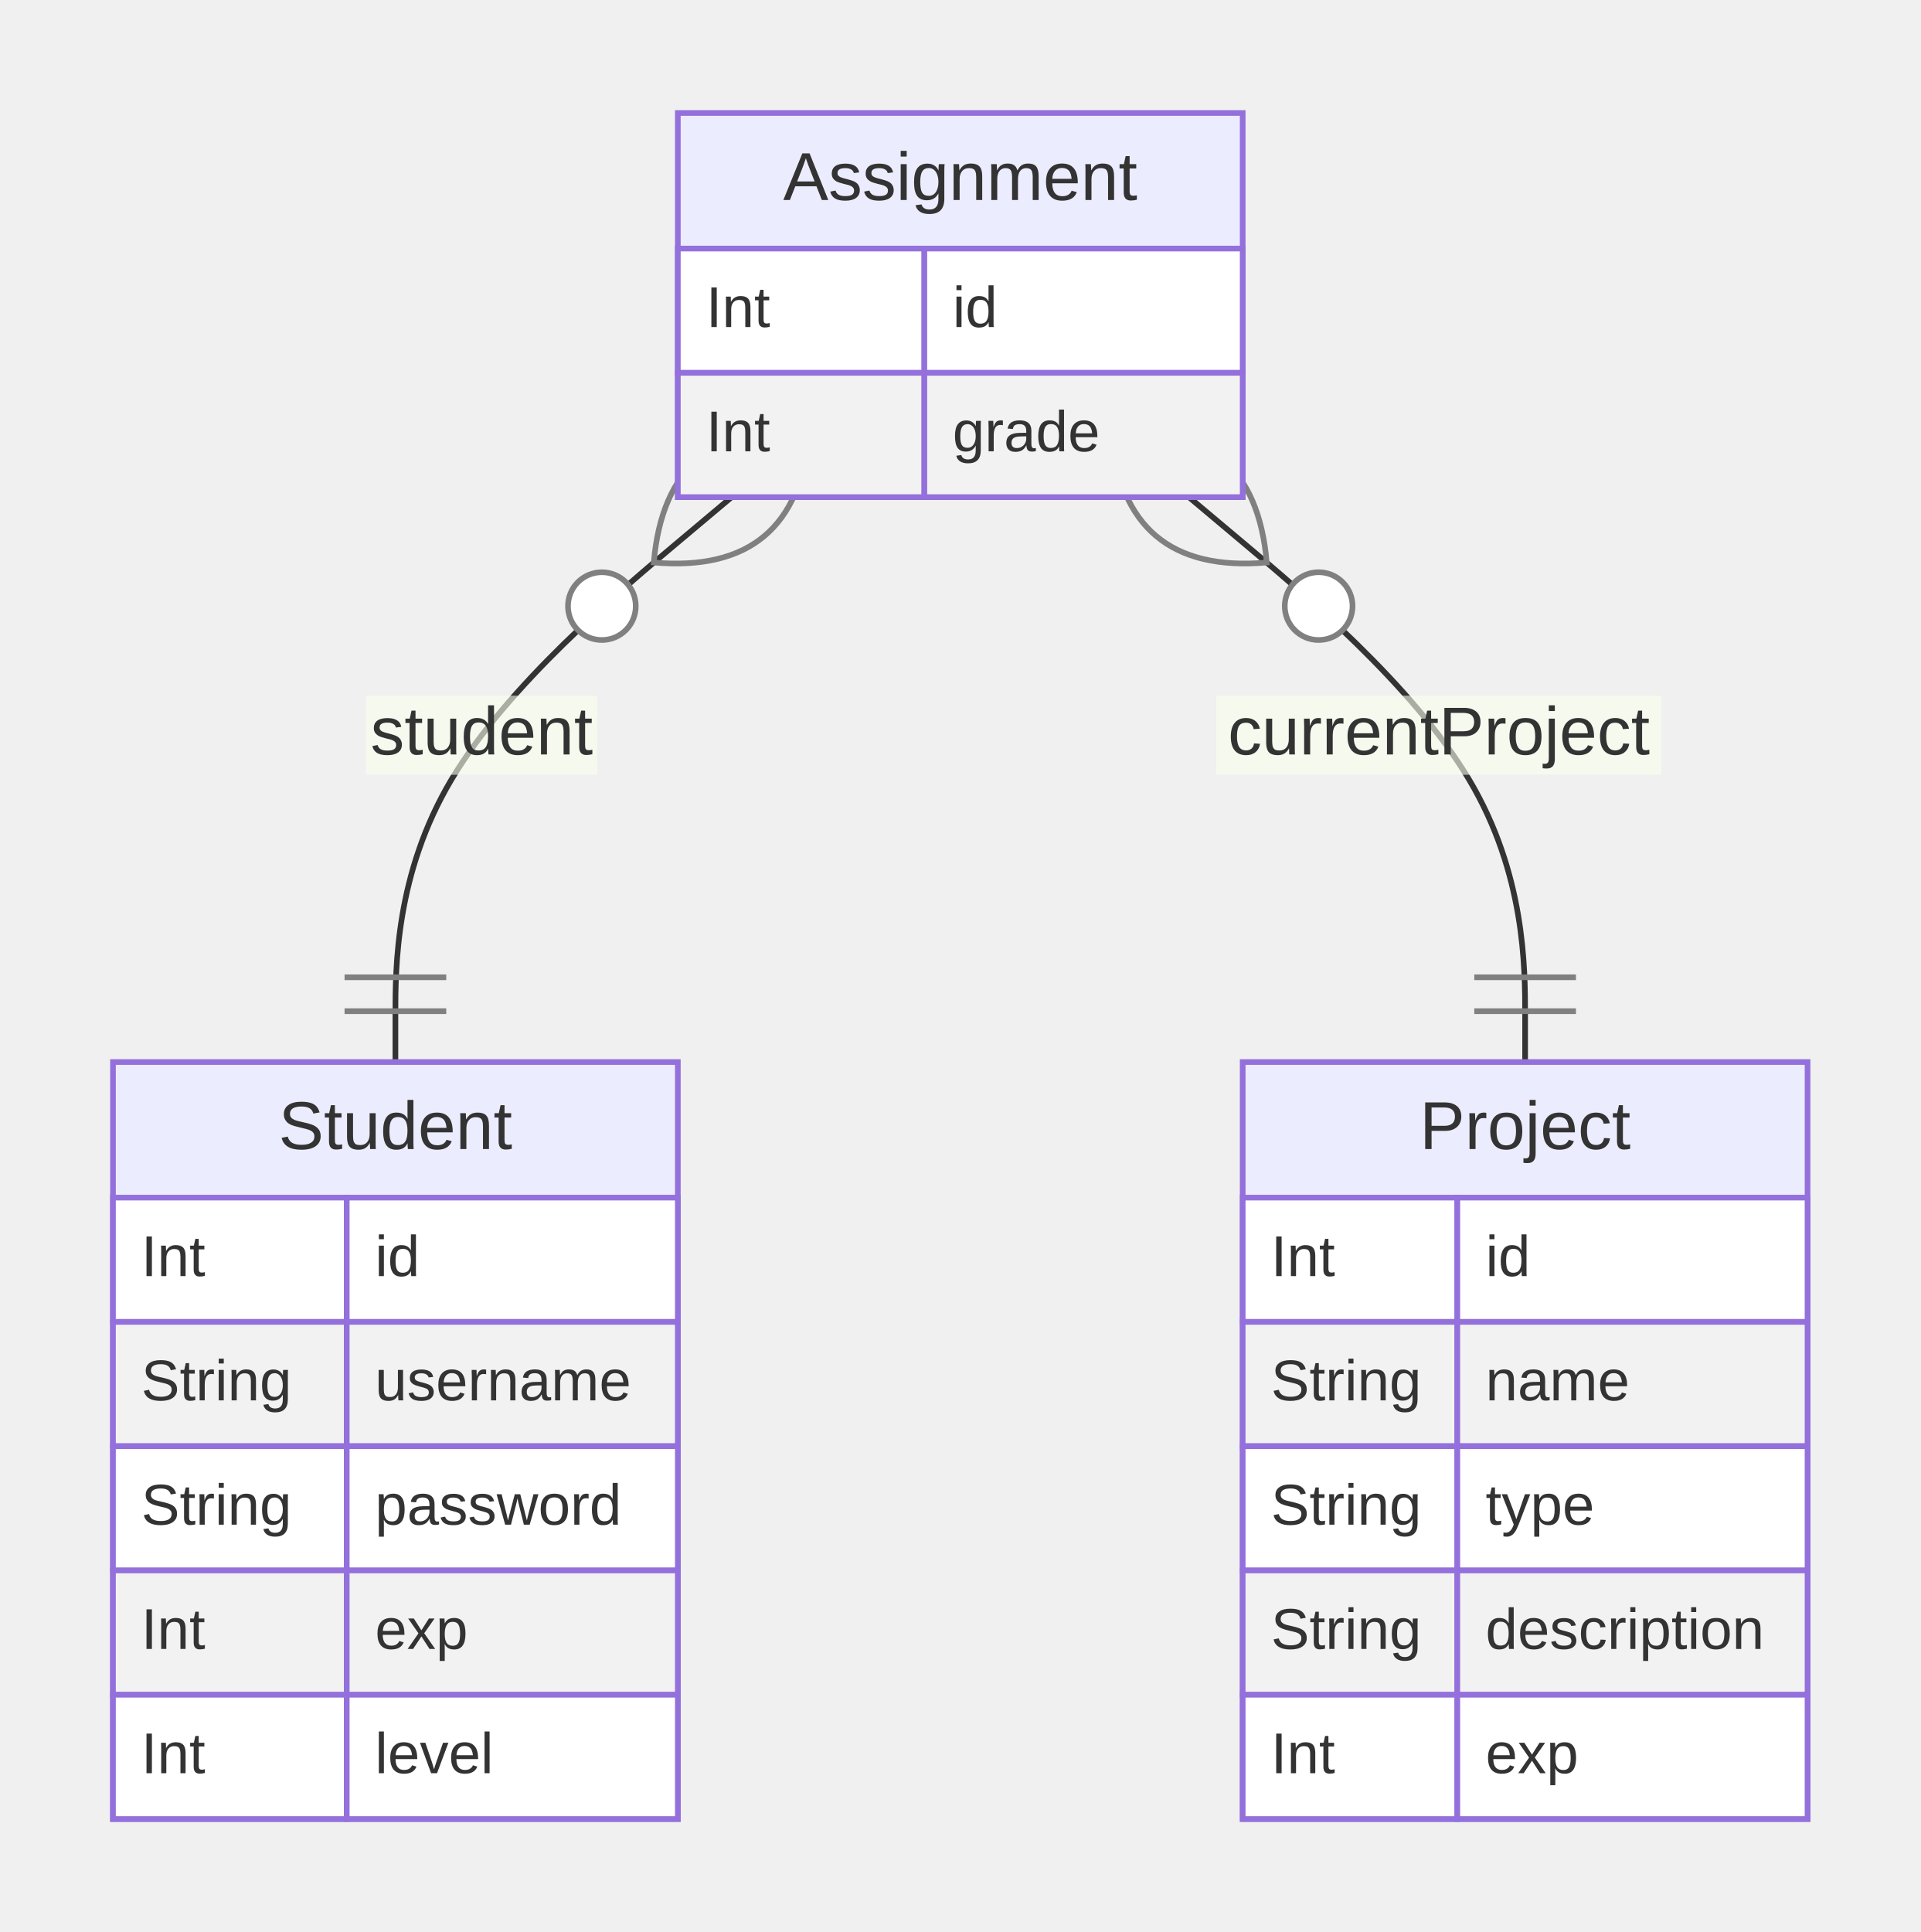
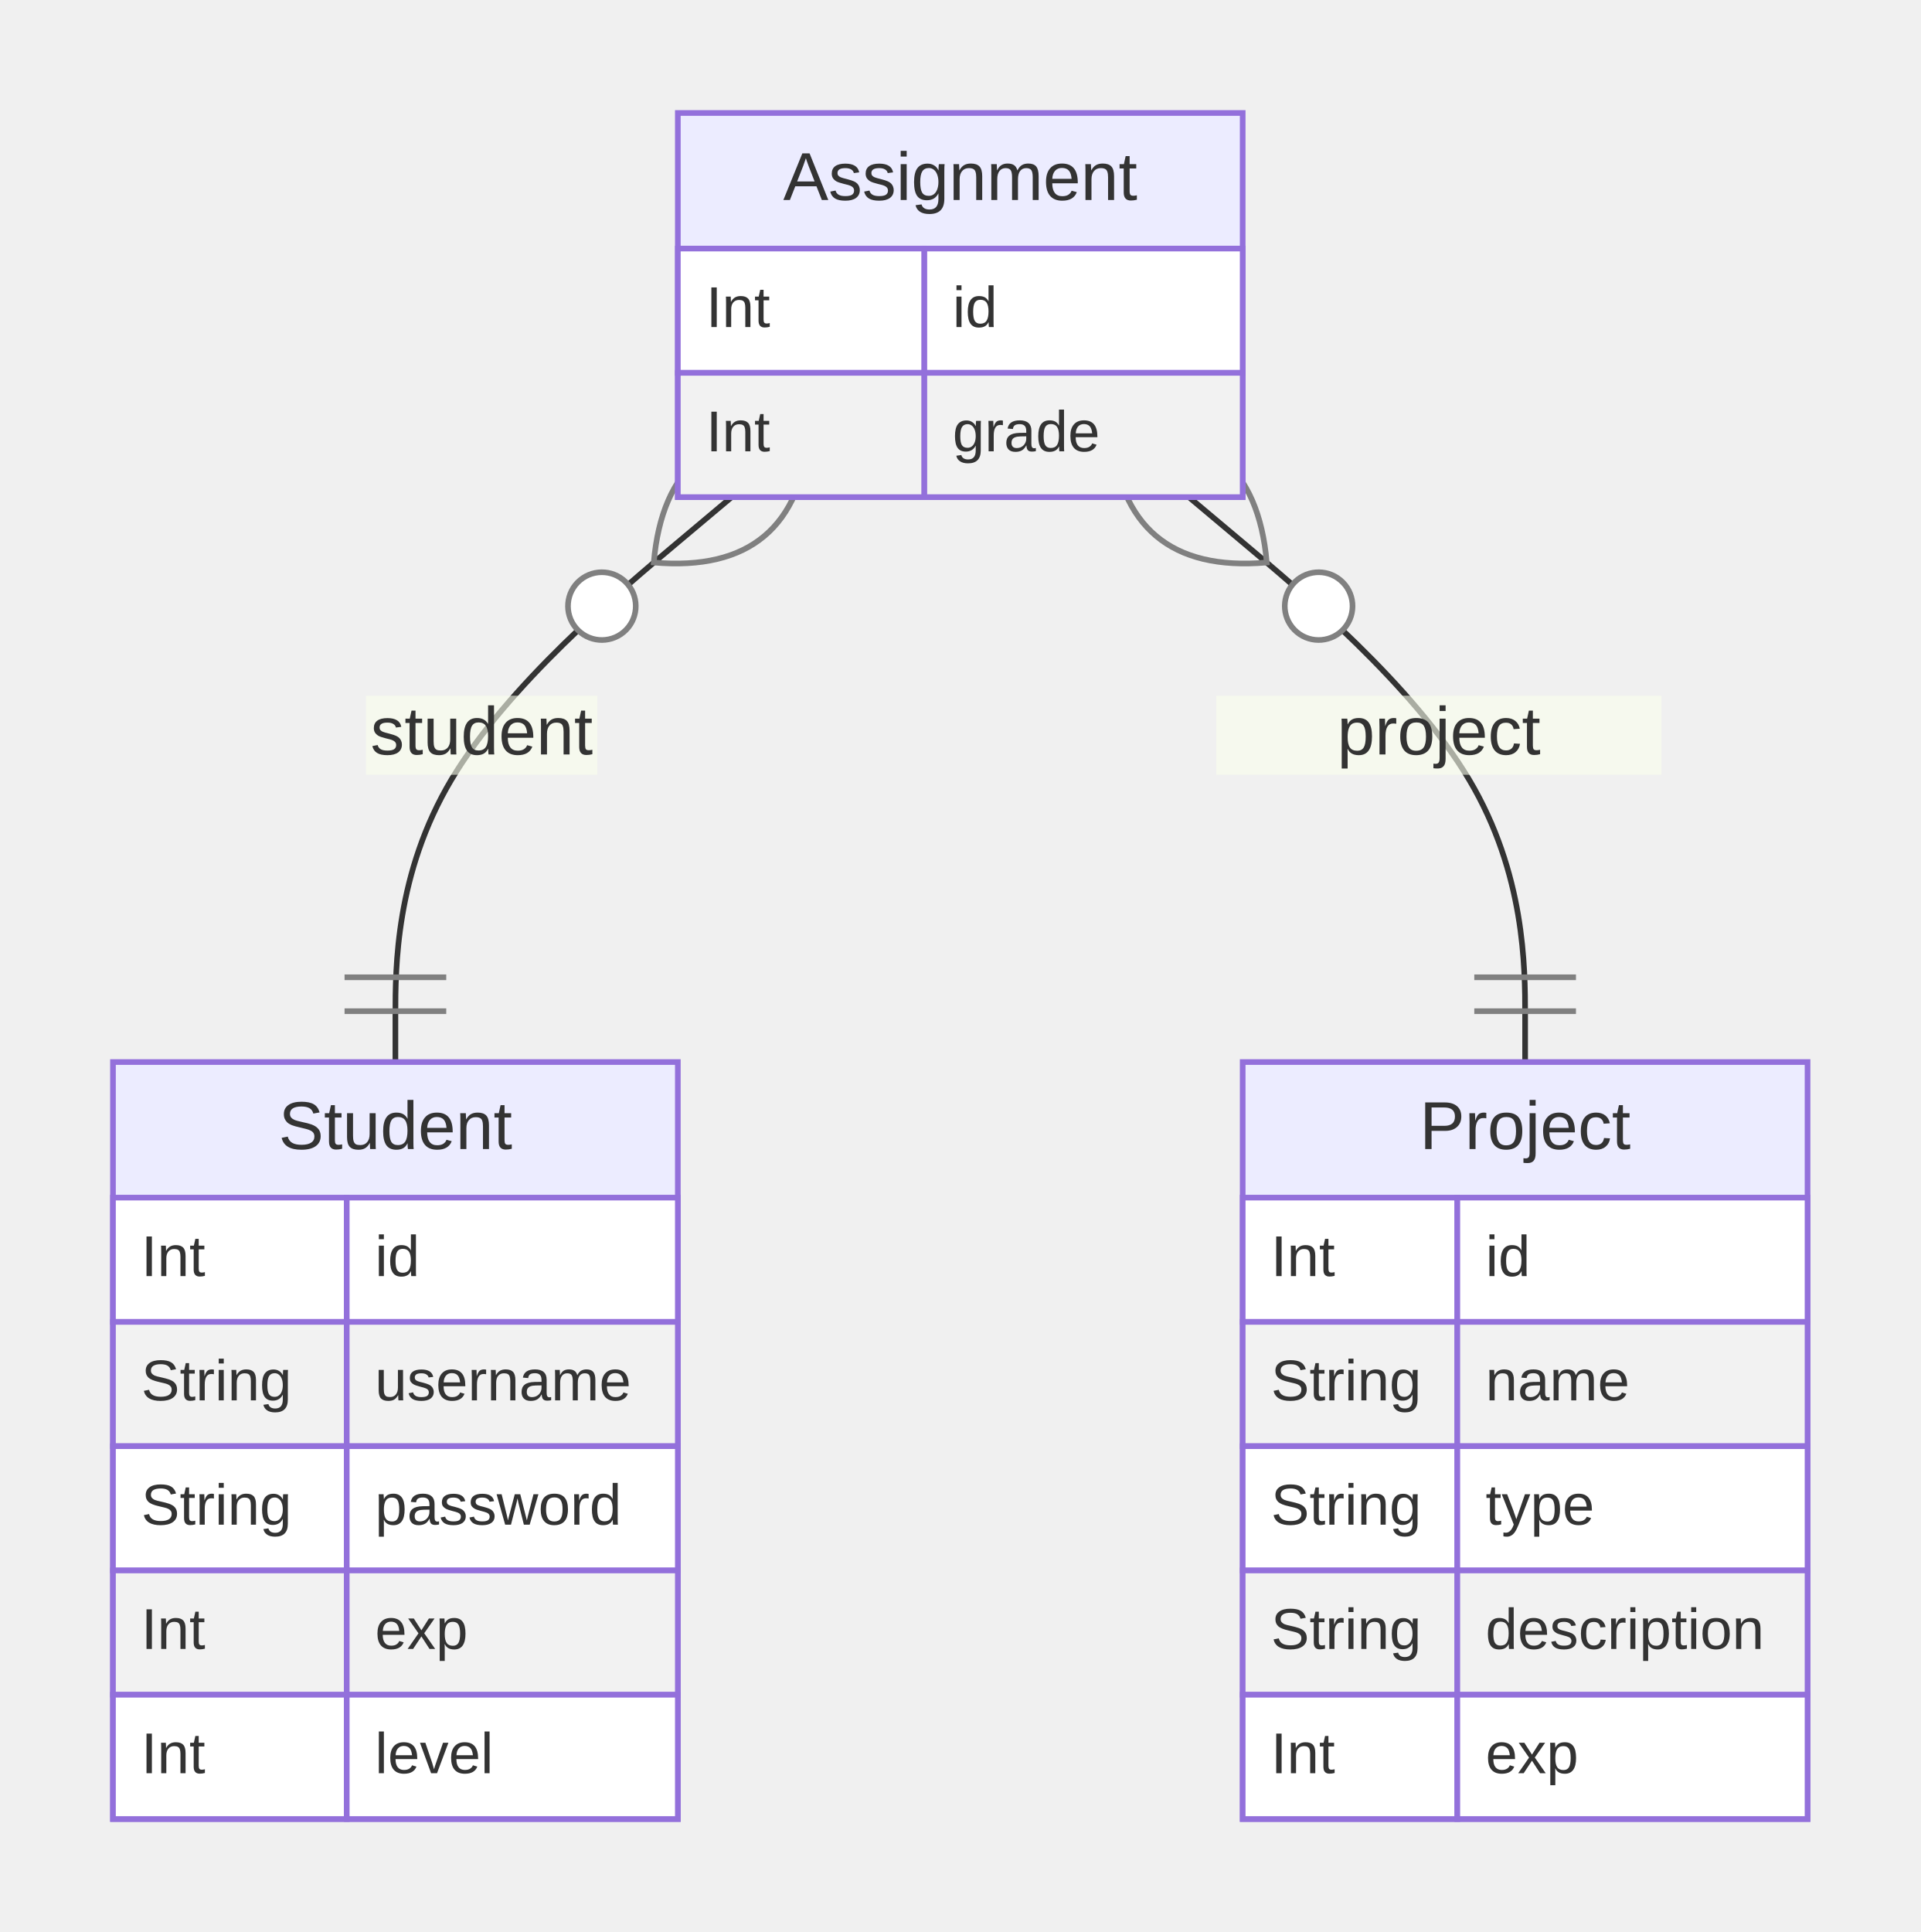
<svg xmlns="http://www.w3.org/2000/svg" id="mermaid-svg" width="undefined" height="undefined" style="max-width: 340px;" viewBox="0 0 340 342">
-   <style>#mermaid-svg{font-family:"trebuchet ms",verdana,arial,sans-serif;font-size:16px;fill:#333;}#mermaid-svg .error-icon{fill:#552222;}#mermaid-svg .error-text{fill:#552222;stroke:#552222;}#mermaid-svg .edge-thickness-normal{stroke-width:2px;}#mermaid-svg .edge-thickness-thick{stroke-width:3.5px;}#mermaid-svg .edge-pattern-solid{stroke-dasharray:0;}#mermaid-svg .edge-pattern-dashed{stroke-dasharray:3;}#mermaid-svg .edge-pattern-dotted{stroke-dasharray:2;}#mermaid-svg .marker{fill:#333333;}#mermaid-svg .marker.cross{stroke:#333333;}#mermaid-svg svg{font-family:"trebuchet ms",verdana,arial,sans-serif;font-size:16px;}#mermaid-svg .entityBox{fill:#ECECFF;stroke:#9370DB;}#mermaid-svg .attributeBoxOdd{fill:#ffffff;stroke:#9370DB;}#mermaid-svg .attributeBoxEven{fill:#f2f2f2;stroke:#9370DB;}#mermaid-svg .relationshipLabelBox{fill:hsl(80,100%,96.275%);opacity:0.7;background-color:hsl(80,100%,96.275%);}#mermaid-svg .relationshipLabelBox rect{opacity:0.5;}#mermaid-svg .relationshipLine{stroke:#333333;}#mermaid-svg:root{--mermaid-font-family:"trebuchet ms",verdana,arial,sans-serif;}#mermaid-svg er{fill:apa;}</style>
+   <style>
+ 		#mermaid-svg{font-family:"trebuchet ms",verdana,arial,sans-serif;font-size:16px;fill:#333;}#mermaid-svg .error-icon{fill:#552222;}#mermaid-svg .error-text{fill:#552222;stroke:#552222;}#mermaid-svg .edge-thickness-normal{stroke-width:2px;}#mermaid-svg .edge-thickness-thick{stroke-width:3.5px;}#mermaid-svg .edge-pattern-solid{stroke-dasharray:0;}#mermaid-svg .edge-pattern-dashed{stroke-dasharray:3;}#mermaid-svg .edge-pattern-dotted{stroke-dasharray:2;}#mermaid-svg .marker{fill:#333333;}#mermaid-svg .marker.cross{stroke:#333333;}#mermaid-svg svg{font-family:"trebuchet ms",verdana,arial,sans-serif;font-size:16px;}#mermaid-svg .entityBox{fill:#ECECFF;stroke:#9370DB;}#mermaid-svg .attributeBoxOdd{fill:#ffffff;stroke:#9370DB;}#mermaid-svg .attributeBoxEven{fill:#f2f2f2;stroke:#9370DB;}#mermaid-svg .relationshipLabelBox{fill:hsl(80,100%,96.275%);opacity:0.7;background-color:hsl(80,100%,96.275%);}#mermaid-svg .relationshipLabelBox rect{opacity:0.5;}#mermaid-svg .relationshipLine{stroke:#333333;}#mermaid-svg:root{--mermaid-font-family:"trebuchet ms",verdana,arial,sans-serif;}#mermaid-svg er{fill:apa;}
+ 	</style>
  <g />
  <defs>
    <marker id="ONLY_ONE_START" refX="0" refY="9" markerWidth="18" markerHeight="18" orient="auto">
      <path stroke="gray" fill="none" d="M9,0 L9,18 M15,0 L15,18" />
    </marker>
  </defs>
  <defs>
    <marker id="ONLY_ONE_END" refX="18" refY="9" markerWidth="18" markerHeight="18" orient="auto">
      <path stroke="gray" fill="none" d="M3,0 L3,18 M9,0 L9,18" />
    </marker>
  </defs>
  <defs>
    <marker id="ZERO_OR_ONE_START" refX="0" refY="9" markerWidth="30" markerHeight="18" orient="auto">
      <circle stroke="gray" fill="white" cx="21" cy="9" r="6" />
      <path stroke="gray" fill="none" d="M9,0 L9,18" />
    </marker>
  </defs>
  <defs>
    <marker id="ZERO_OR_ONE_END" refX="30" refY="9" markerWidth="30" markerHeight="18" orient="auto">
      <circle stroke="gray" fill="white" cx="9" cy="9" r="6" />
      <path stroke="gray" fill="none" d="M21,0 L21,18" />
    </marker>
  </defs>
  <defs>
    <marker id="ONE_OR_MORE_START" refX="18" refY="18" markerWidth="45" markerHeight="36" orient="auto">
      <path stroke="gray" fill="none" d="M0,18 Q 18,0 36,18 Q 18,36 0,18 M42,9 L42,27" />
    </marker>
  </defs>
  <defs>
    <marker id="ONE_OR_MORE_END" refX="27" refY="18" markerWidth="45" markerHeight="36" orient="auto">
      <path stroke="gray" fill="none" d="M3,9 L3,27 M9,18 Q27,0 45,18 Q27,36 9,18" />
    </marker>
  </defs>
  <defs>
    <marker id="ZERO_OR_MORE_START" refX="18" refY="18" markerWidth="57" markerHeight="36" orient="auto">
      <circle stroke="gray" fill="white" cx="48" cy="18" r="6" />
      <path stroke="gray" fill="none" d="M0,18 Q18,0 36,18 Q18,36 0,18" />
    </marker>
  </defs>
  <defs>
    <marker id="ZERO_OR_MORE_END" refX="39" refY="18" markerWidth="57" markerHeight="36" orient="auto">
      <circle stroke="gray" fill="white" cx="9" cy="18" r="6" />
      <path stroke="gray" fill="none" d="M21,18 Q39,0 57,18 Q39,36 21,18" />
    </marker>
  </defs>
  <path class="er relationshipLine" d="M129.524,88L119.603,96.333C109.683,104.667,89.841,121.333,79.921,138C70,154.667,70,171.333,70,179.667L70,188" stroke="gray" fill="none" marker-end="url(#ONLY_ONE_END)" marker-start="url(#ZERO_OR_MORE_START)" />
  <path class="er relationshipLine" d="M210.476,88L220.397,96.333C230.317,104.667,250.159,121.333,260.079,138C270,154.667,270,171.333,270,179.667L270,188" stroke="gray" fill="none" marker-end="url(#ONLY_ONE_END)" marker-start="url(#ZERO_OR_MORE_START)" />
  <g id="Student" transform="translate(20,188 )">
    <rect class="er entityBox" fill="honeydew" fill-opacity="100%" stroke="gray" x="0" y="0" width="100" height="134" />
-     <text class="er entityLabel" id="entity-Student" x="0" y="0" dominant-baseline="middle" text-anchor="middle" style="font-family: &quot;trebuchet ms&quot;, verdana, arial, sans-serif;; font-size: 12px" transform="translate(50,12)">Student</text>
+     <text class="er entityLabel" id="entity-Student" x="0" y="0" dominant-baseline="middle" text-anchor="middle" style="font-family: &quot;trebuchet ms&quot;, verdana, arial, sans-serif;; font-size: 12px" transform="translate(50,12)">
+ 			Student
+ 		</text>
    <rect class="er attributeBoxOdd" fill="honeydew" fill-opacity="100%" stroke="gray" x="0" y="24" width="41.384" height="22" />
-     <text class="er entityLabel" id="entity-Student-attr-1-type" x="0" y="0" dominant-baseline="middle" text-anchor="left" style="font-family: &quot;trebuchet ms&quot;, verdana, arial, sans-serif;; font-size: 10.2px" transform="translate(5,35)">Int</text>
+     <text class="er entityLabel" id="entity-Student-attr-1-type" x="0" y="0" dominant-baseline="middle" text-anchor="left" style="font-family: &quot;trebuchet ms&quot;, verdana, arial, sans-serif;; font-size: 10.2px" transform="translate(5,35)">
+ 			Int
+ 		</text>
    <rect class="er attributeBoxOdd" fill="honeydew" fill-opacity="100%" stroke="gray" x="41.384" y="24" width="58.616" height="22" />
-     <text class="er entityLabel" id="entity-Student-attr-1-name" x="0" y="0" dominant-baseline="middle" text-anchor="left" style="font-family: &quot;trebuchet ms&quot;, verdana, arial, sans-serif;; font-size: 10.2px" transform="translate(46.3838,35)">id</text>
+     <text class="er entityLabel" id="entity-Student-attr-1-name" x="0" y="0" dominant-baseline="middle" text-anchor="left" style="font-family: &quot;trebuchet ms&quot;, verdana, arial, sans-serif;; font-size: 10.2px" transform="translate(46.3838,35)">
+ 			id
+ 		</text>
    <rect class="er attributeBoxEven" fill="honeydew" fill-opacity="100%" stroke="gray" x="0" y="46" width="41.384" height="22" />
-     <text class="er entityLabel" id="entity-Student-attr-2-type" x="0" y="0" dominant-baseline="middle" text-anchor="left" style="font-family: &quot;trebuchet ms&quot;, verdana, arial, sans-serif;; font-size: 10.2px" transform="translate(5,57)">String</text>
+     <text class="er entityLabel" id="entity-Student-attr-2-type" x="0" y="0" dominant-baseline="middle" text-anchor="left" style="font-family: &quot;trebuchet ms&quot;, verdana, arial, sans-serif;; font-size: 10.2px" transform="translate(5,57)">
+ 			String
+ 		</text>
    <rect class="er attributeBoxEven" fill="honeydew" fill-opacity="100%" stroke="gray" x="41.384" y="46" width="58.616" height="22" />
-     <text class="er entityLabel" id="entity-Student-attr-2-name" x="0" y="0" dominant-baseline="middle" text-anchor="left" style="font-family: &quot;trebuchet ms&quot;, verdana, arial, sans-serif;; font-size: 10.2px" transform="translate(46.3838,57)">username</text>
+     <text class="er entityLabel" id="entity-Student-attr-2-name" x="0" y="0" dominant-baseline="middle" text-anchor="left" style="font-family: &quot;trebuchet ms&quot;, verdana, arial, sans-serif;; font-size: 10.2px" transform="translate(46.3838,57)">
+ 			username
+ 		</text>
    <rect class="er attributeBoxOdd" fill="honeydew" fill-opacity="100%" stroke="gray" x="0" y="68" width="41.384" height="22" />
-     <text class="er entityLabel" id="entity-Student-attr-3-type" x="0" y="0" dominant-baseline="middle" text-anchor="left" style="font-family: &quot;trebuchet ms&quot;, verdana, arial, sans-serif;; font-size: 10.2px" transform="translate(5,79)">String</text>
+     <text class="er entityLabel" id="entity-Student-attr-3-type" x="0" y="0" dominant-baseline="middle" text-anchor="left" style="font-family: &quot;trebuchet ms&quot;, verdana, arial, sans-serif;; font-size: 10.2px" transform="translate(5,79)">
+ 			String
+ 		</text>
    <rect class="er attributeBoxOdd" fill="honeydew" fill-opacity="100%" stroke="gray" x="41.384" y="68" width="58.616" height="22" />
-     <text class="er entityLabel" id="entity-Student-attr-3-name" x="0" y="0" dominant-baseline="middle" text-anchor="left" style="font-family: &quot;trebuchet ms&quot;, verdana, arial, sans-serif;; font-size: 10.2px" transform="translate(46.3838,79)">password</text>
+     <text class="er entityLabel" id="entity-Student-attr-3-name" x="0" y="0" dominant-baseline="middle" text-anchor="left" style="font-family: &quot;trebuchet ms&quot;, verdana, arial, sans-serif;; font-size: 10.2px" transform="translate(46.3838,79)">
+ 			password
+ 		</text>
    <rect class="er attributeBoxEven" fill="honeydew" fill-opacity="100%" stroke="gray" x="0" y="90" width="41.384" height="22" />
-     <text class="er entityLabel" id="entity-Student-attr-4-type" x="0" y="0" dominant-baseline="middle" text-anchor="left" style="font-family: &quot;trebuchet ms&quot;, verdana, arial, sans-serif;; font-size: 10.2px" transform="translate(5,101)">Int</text>
+     <text class="er entityLabel" id="entity-Student-attr-4-type" x="0" y="0" dominant-baseline="middle" text-anchor="left" style="font-family: &quot;trebuchet ms&quot;, verdana, arial, sans-serif;; font-size: 10.2px" transform="translate(5,101)">
+ 			Int
+ 		</text>
    <rect class="er attributeBoxEven" fill="honeydew" fill-opacity="100%" stroke="gray" x="41.384" y="90" width="58.616" height="22" />
-     <text class="er entityLabel" id="entity-Student-attr-4-name" x="0" y="0" dominant-baseline="middle" text-anchor="left" style="font-family: &quot;trebuchet ms&quot;, verdana, arial, sans-serif;; font-size: 10.2px" transform="translate(46.3838,101)">exp</text>
+     <text class="er entityLabel" id="entity-Student-attr-4-name" x="0" y="0" dominant-baseline="middle" text-anchor="left" style="font-family: &quot;trebuchet ms&quot;, verdana, arial, sans-serif;; font-size: 10.2px" transform="translate(46.3838,101)">
+ 			exp
+ 		</text>
    <rect class="er attributeBoxOdd" fill="honeydew" fill-opacity="100%" stroke="gray" x="0" y="112" width="41.384" height="22" />
-     <text class="er entityLabel" id="entity-Student-attr-5-type" x="0" y="0" dominant-baseline="middle" text-anchor="left" style="font-family: &quot;trebuchet ms&quot;, verdana, arial, sans-serif;; font-size: 10.2px" transform="translate(5,123)">Int</text>
+     <text class="er entityLabel" id="entity-Student-attr-5-type" x="0" y="0" dominant-baseline="middle" text-anchor="left" style="font-family: &quot;trebuchet ms&quot;, verdana, arial, sans-serif;; font-size: 10.2px" transform="translate(5,123)">
+ 			Int
+ 		</text>
    <rect class="er attributeBoxOdd" fill="honeydew" fill-opacity="100%" stroke="gray" x="41.384" y="112" width="58.616" height="22" />
-     <text class="er entityLabel" id="entity-Student-attr-5-name" x="0" y="0" dominant-baseline="middle" text-anchor="left" style="font-family: &quot;trebuchet ms&quot;, verdana, arial, sans-serif;; font-size: 10.2px" transform="translate(46.3838,123)">level</text>
+     <text class="er entityLabel" id="entity-Student-attr-5-name" x="0" y="0" dominant-baseline="middle" text-anchor="left" style="font-family: &quot;trebuchet ms&quot;, verdana, arial, sans-serif;; font-size: 10.2px" transform="translate(46.3838,123)">
+ 			level
+ 		</text>
  </g>
  <g id="Assignment" transform="translate(120,20 )">
    <rect class="er entityBox" fill="honeydew" fill-opacity="100%" stroke="gray" x="0" y="0" width="100" height="68" />
-     <text class="er entityLabel" id="entity-Assignment" x="0" y="0" dominant-baseline="middle" text-anchor="middle" style="font-family: &quot;trebuchet ms&quot;, verdana, arial, sans-serif;; font-size: 12px" transform="translate(50,12)">Assignment</text>
+     <text class="er entityLabel" id="entity-Assignment" x="0" y="0" dominant-baseline="middle" text-anchor="middle" style="font-family: &quot;trebuchet ms&quot;, verdana, arial, sans-serif;; font-size: 12px" transform="translate(50,12)">
+ 			Assignment
+ 		</text>
    <rect class="er attributeBoxOdd" fill="honeydew" fill-opacity="100%" stroke="gray" x="0" y="24" width="43.643" height="22" />
-     <text class="er entityLabel" id="entity-Assignment-attr-1-type" x="0" y="0" dominant-baseline="middle" text-anchor="left" style="font-family: &quot;trebuchet ms&quot;, verdana, arial, sans-serif;; font-size: 10.2px" transform="translate(5,35)">Int</text>
+     <text class="er entityLabel" id="entity-Assignment-attr-1-type" x="0" y="0" dominant-baseline="middle" text-anchor="left" style="font-family: &quot;trebuchet ms&quot;, verdana, arial, sans-serif;; font-size: 10.2px" transform="translate(5,35)">
+ 			Int
+ 		</text>
    <rect class="er attributeBoxOdd" fill="honeydew" fill-opacity="100%" stroke="gray" x="43.643" y="24" width="56.357" height="22" />
-     <text class="er entityLabel" id="entity-Assignment-attr-1-name" x="0" y="0" dominant-baseline="middle" text-anchor="left" style="font-family: &quot;trebuchet ms&quot;, verdana, arial, sans-serif;; font-size: 10.2px" transform="translate(48.64297,35)">id</text>
+     <text class="er entityLabel" id="entity-Assignment-attr-1-name" x="0" y="0" dominant-baseline="middle" text-anchor="left" style="font-family: &quot;trebuchet ms&quot;, verdana, arial, sans-serif;; font-size: 10.2px" transform="translate(48.64297,35)">
+ 			id
+ 		</text>
    <rect class="er attributeBoxEven" fill="honeydew" fill-opacity="100%" stroke="gray" x="0" y="46" width="43.643" height="22" />
-     <text class="er entityLabel" id="entity-Assignment-attr-2-type" x="0" y="0" dominant-baseline="middle" text-anchor="left" style="font-family: &quot;trebuchet ms&quot;, verdana, arial, sans-serif;; font-size: 10.2px" transform="translate(5,57)">Int</text>
+     <text class="er entityLabel" id="entity-Assignment-attr-2-type" x="0" y="0" dominant-baseline="middle" text-anchor="left" style="font-family: &quot;trebuchet ms&quot;, verdana, arial, sans-serif;; font-size: 10.2px" transform="translate(5,57)">
+ 			Int
+ 		</text>
    <rect class="er attributeBoxEven" fill="honeydew" fill-opacity="100%" stroke="gray" x="43.643" y="46" width="56.357" height="22" />
-     <text class="er entityLabel" id="entity-Assignment-attr-2-name" x="0" y="0" dominant-baseline="middle" text-anchor="left" style="font-family: &quot;trebuchet ms&quot;, verdana, arial, sans-serif;; font-size: 10.2px" transform="translate(48.64297,57)">grade</text>
+     <text class="er entityLabel" id="entity-Assignment-attr-2-name" x="0" y="0" dominant-baseline="middle" text-anchor="left" style="font-family: &quot;trebuchet ms&quot;, verdana, arial, sans-serif;; font-size: 10.2px" transform="translate(48.64297,57)">
+ 			grade
+ 		</text>
  </g>
  <g id="Project" transform="translate(220,188 )">
    <rect class="er entityBox" fill="honeydew" fill-opacity="100%" stroke="gray" x="0" y="0" width="100" height="134" />
-     <text class="er entityLabel" id="entity-Project" x="0" y="0" dominant-baseline="middle" text-anchor="middle" style="font-family: &quot;trebuchet ms&quot;, verdana, arial, sans-serif;; font-size: 12px" transform="translate(50,12)">Project</text>
+     <text class="er entityLabel" id="entity-Project" x="0" y="0" dominant-baseline="middle" text-anchor="middle" style="font-family: &quot;trebuchet ms&quot;, verdana, arial, sans-serif;; font-size: 12px" transform="translate(50,12)">
+ 			Project
+ 		</text>
    <rect class="er attributeBoxOdd" fill="honeydew" fill-opacity="100%" stroke="gray" x="0" y="24" width="37.995" height="22" />
-     <text class="er entityLabel" id="entity-Project-attr-1-type" x="0" y="0" dominant-baseline="middle" text-anchor="left" style="font-family: &quot;trebuchet ms&quot;, verdana, arial, sans-serif;; font-size: 10.2px" transform="translate(5,35)">Int</text>
+     <text class="er entityLabel" id="entity-Project-attr-1-type" x="0" y="0" dominant-baseline="middle" text-anchor="left" style="font-family: &quot;trebuchet ms&quot;, verdana, arial, sans-serif;; font-size: 10.2px" transform="translate(5,35)">
+ 			Int
+ 		</text>
    <rect class="er attributeBoxOdd" fill="honeydew" fill-opacity="100%" stroke="gray" x="37.995" y="24" width="62.005" height="22" />
-     <text class="er entityLabel" id="entity-Project-attr-1-name" x="0" y="0" dominant-baseline="middle" text-anchor="left" style="font-family: &quot;trebuchet ms&quot;, verdana, arial, sans-serif;; font-size: 10.2px" transform="translate(42.99461,35)">id</text>
+     <text class="er entityLabel" id="entity-Project-attr-1-name" x="0" y="0" dominant-baseline="middle" text-anchor="left" style="font-family: &quot;trebuchet ms&quot;, verdana, arial, sans-serif;; font-size: 10.2px" transform="translate(42.99461,35)">
+ 			id
+ 		</text>
    <rect class="er attributeBoxEven" fill="honeydew" fill-opacity="100%" stroke="gray" x="0" y="46" width="37.995" height="22" />
-     <text class="er entityLabel" id="entity-Project-attr-2-type" x="0" y="0" dominant-baseline="middle" text-anchor="left" style="font-family: &quot;trebuchet ms&quot;, verdana, arial, sans-serif;; font-size: 10.2px" transform="translate(5,57)">String</text>
+     <text class="er entityLabel" id="entity-Project-attr-2-type" x="0" y="0" dominant-baseline="middle" text-anchor="left" style="font-family: &quot;trebuchet ms&quot;, verdana, arial, sans-serif;; font-size: 10.2px" transform="translate(5,57)">
+ 			String
+ 		</text>
    <rect class="er attributeBoxEven" fill="honeydew" fill-opacity="100%" stroke="gray" x="37.995" y="46" width="62.005" height="22" />
-     <text class="er entityLabel" id="entity-Project-attr-2-name" x="0" y="0" dominant-baseline="middle" text-anchor="left" style="font-family: &quot;trebuchet ms&quot;, verdana, arial, sans-serif;; font-size: 10.2px" transform="translate(42.99461,57)">name</text>
+     <text class="er entityLabel" id="entity-Project-attr-2-name" x="0" y="0" dominant-baseline="middle" text-anchor="left" style="font-family: &quot;trebuchet ms&quot;, verdana, arial, sans-serif;; font-size: 10.2px" transform="translate(42.99461,57)">
+ 			name
+ 		</text>
    <rect class="er attributeBoxOdd" fill="honeydew" fill-opacity="100%" stroke="gray" x="0" y="68" width="37.995" height="22" />
-     <text class="er entityLabel" id="entity-Project-attr-3-type" x="0" y="0" dominant-baseline="middle" text-anchor="left" style="font-family: &quot;trebuchet ms&quot;, verdana, arial, sans-serif;; font-size: 10.2px" transform="translate(5,79)">String</text>
+     <text class="er entityLabel" id="entity-Project-attr-3-type" x="0" y="0" dominant-baseline="middle" text-anchor="left" style="font-family: &quot;trebuchet ms&quot;, verdana, arial, sans-serif;; font-size: 10.2px" transform="translate(5,79)">
+ 			String
+ 		</text>
    <rect class="er attributeBoxOdd" fill="honeydew" fill-opacity="100%" stroke="gray" x="37.995" y="68" width="62.005" height="22" />
-     <text class="er entityLabel" id="entity-Project-attr-3-name" x="0" y="0" dominant-baseline="middle" text-anchor="left" style="font-family: &quot;trebuchet ms&quot;, verdana, arial, sans-serif;; font-size: 10.2px" transform="translate(42.99461,79)">type</text>
+     <text class="er entityLabel" id="entity-Project-attr-3-name" x="0" y="0" dominant-baseline="middle" text-anchor="left" style="font-family: &quot;trebuchet ms&quot;, verdana, arial, sans-serif;; font-size: 10.2px" transform="translate(42.99461,79)">
+ 			type
+ 		</text>
    <rect class="er attributeBoxEven" fill="honeydew" fill-opacity="100%" stroke="gray" x="0" y="90" width="37.995" height="22" />
-     <text class="er entityLabel" id="entity-Project-attr-4-type" x="0" y="0" dominant-baseline="middle" text-anchor="left" style="font-family: &quot;trebuchet ms&quot;, verdana, arial, sans-serif;; font-size: 10.2px" transform="translate(5,101)">String</text>
+     <text class="er entityLabel" id="entity-Project-attr-4-type" x="0" y="0" dominant-baseline="middle" text-anchor="left" style="font-family: &quot;trebuchet ms&quot;, verdana, arial, sans-serif;; font-size: 10.2px" transform="translate(5,101)">
+ 			String
+ 		</text>
    <rect class="er attributeBoxEven" fill="honeydew" fill-opacity="100%" stroke="gray" x="37.995" y="90" width="62.005" height="22" />
-     <text class="er entityLabel" id="entity-Project-attr-4-name" x="0" y="0" dominant-baseline="middle" text-anchor="left" style="font-family: &quot;trebuchet ms&quot;, verdana, arial, sans-serif;; font-size: 10.2px" transform="translate(42.99461,101)">description</text>
+     <text class="er entityLabel" id="entity-Project-attr-4-name" x="0" y="0" dominant-baseline="middle" text-anchor="left" style="font-family: &quot;trebuchet ms&quot;, verdana, arial, sans-serif;; font-size: 10.2px" transform="translate(42.99461,101)">
+ 			description
+ 		</text>
    <rect class="er attributeBoxOdd" fill="honeydew" fill-opacity="100%" stroke="gray" x="0" y="112" width="37.995" height="22" />
-     <text class="er entityLabel" id="entity-Project-attr-5-type" x="0" y="0" dominant-baseline="middle" text-anchor="left" style="font-family: &quot;trebuchet ms&quot;, verdana, arial, sans-serif;; font-size: 10.2px" transform="translate(5,123)">Int</text>
+     <text class="er entityLabel" id="entity-Project-attr-5-type" x="0" y="0" dominant-baseline="middle" text-anchor="left" style="font-family: &quot;trebuchet ms&quot;, verdana, arial, sans-serif;; font-size: 10.2px" transform="translate(5,123)">
+ 			Int
+ 		</text>
    <rect class="er attributeBoxOdd" fill="honeydew" fill-opacity="100%" stroke="gray" x="37.995" y="112" width="62.005" height="22" />
-     <text class="er entityLabel" id="entity-Project-attr-5-name" x="0" y="0" dominant-baseline="middle" text-anchor="left" style="font-family: &quot;trebuchet ms&quot;, verdana, arial, sans-serif;; font-size: 10.2px" transform="translate(42.99461,123)">exp</text>
+     <text class="er entityLabel" id="entity-Project-attr-5-name" x="0" y="0" dominant-baseline="middle" text-anchor="left" style="font-family: &quot;trebuchet ms&quot;, verdana, arial, sans-serif;; font-size: 10.2px" transform="translate(42.99461,123)">
+ 			exp
+ 		</text>
  </g>
  <rect class="er relationshipLabelBox" x="64.794" y="123.152" width="40.959" height="14" fill="white" fill-opacity="85%" />
-   <text class="er relationshipLabel" id="rel1" x="85.273" y="130.152" text-anchor="middle" dominant-baseline="middle" style="font-family: &quot;trebuchet ms&quot;, verdana, arial, sans-serif;; font-size: 12px">student</text>
+   <text class="er relationshipLabel" id="rel1" x="85.273" y="130.152" text-anchor="middle" dominant-baseline="middle" style="font-family: &quot;trebuchet ms&quot;, verdana, arial, sans-serif;; font-size: 12px">
+ 		student
+ 	</text>
  <rect class="er relationshipLabelBox" x="215.324" y="123.152" width="78.805" height="14" fill="white" fill-opacity="85%" />
-   <text class="er relationshipLabel" id="rel2" x="254.726" y="130.152" text-anchor="middle" dominant-baseline="middle" style="font-family: &quot;trebuchet ms&quot;, verdana, arial, sans-serif;; font-size: 12px">currentProject</text>
+   <text class="er relationshipLabel" id="rel2" x="254.726" y="130.152" text-anchor="middle" dominant-baseline="middle" style="font-family: &quot;trebuchet ms&quot;, verdana, arial, sans-serif;; font-size: 12px">
+ 		project
+ 	</text>
</svg>
